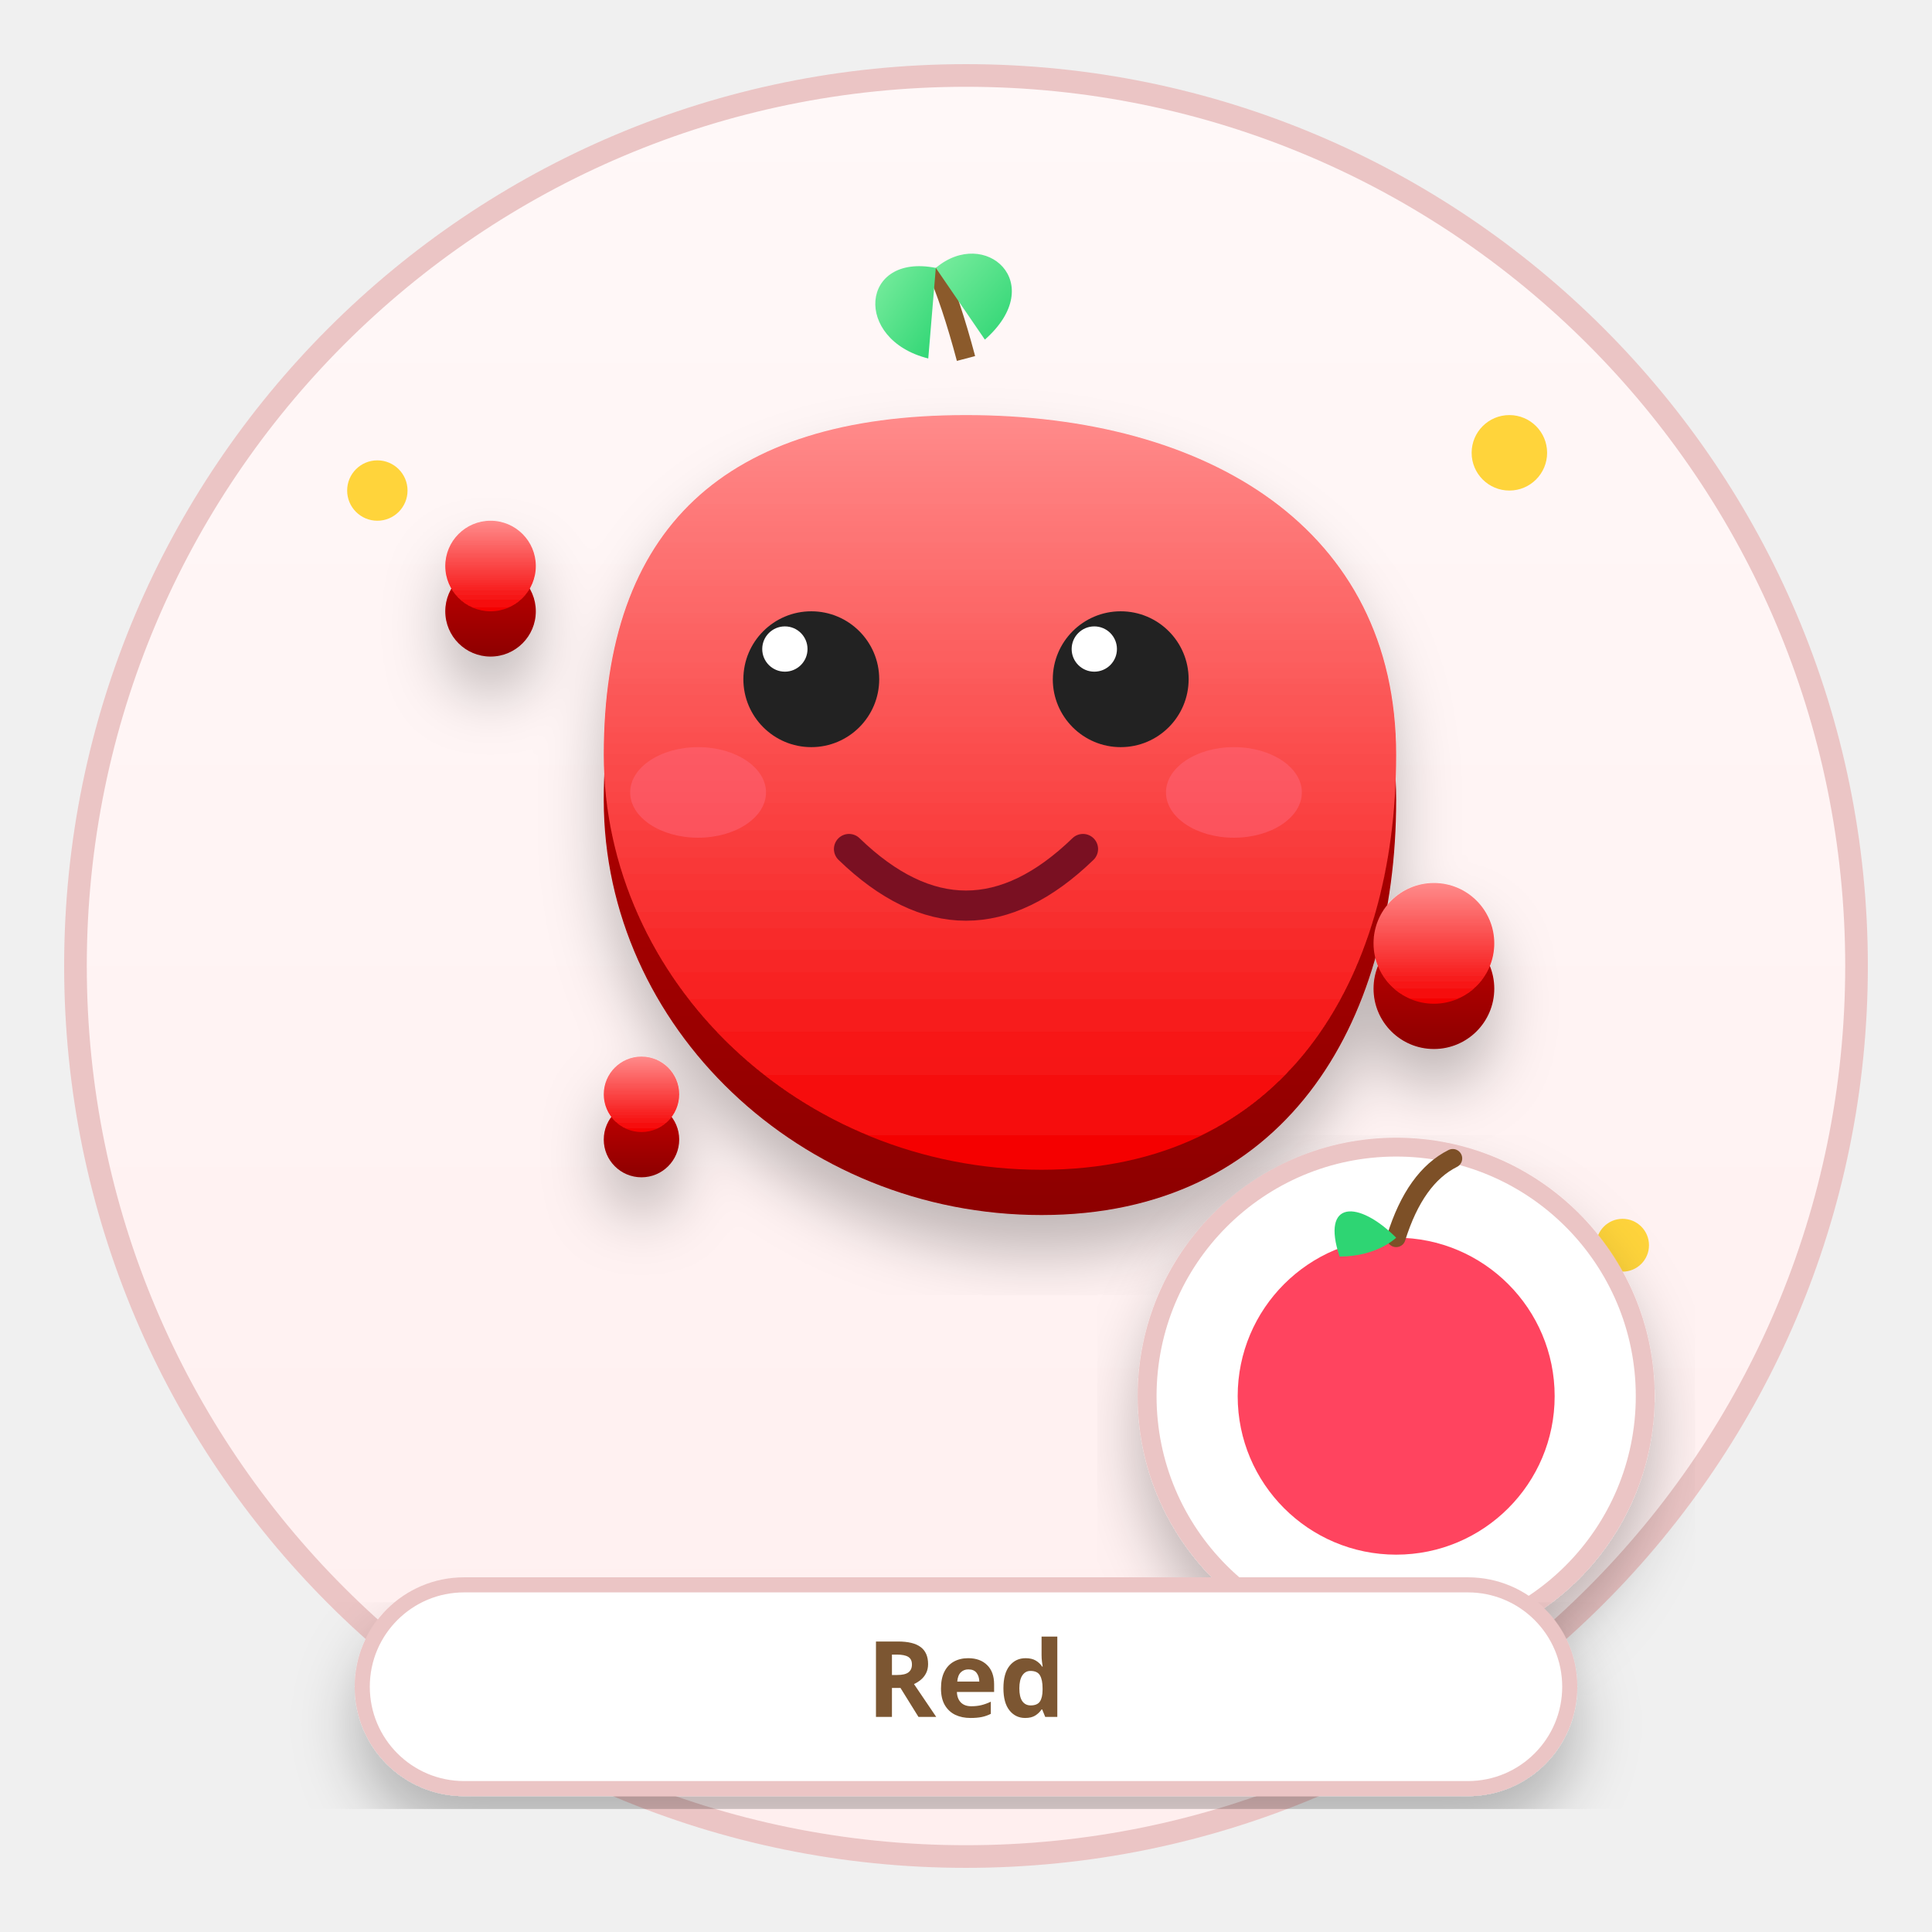
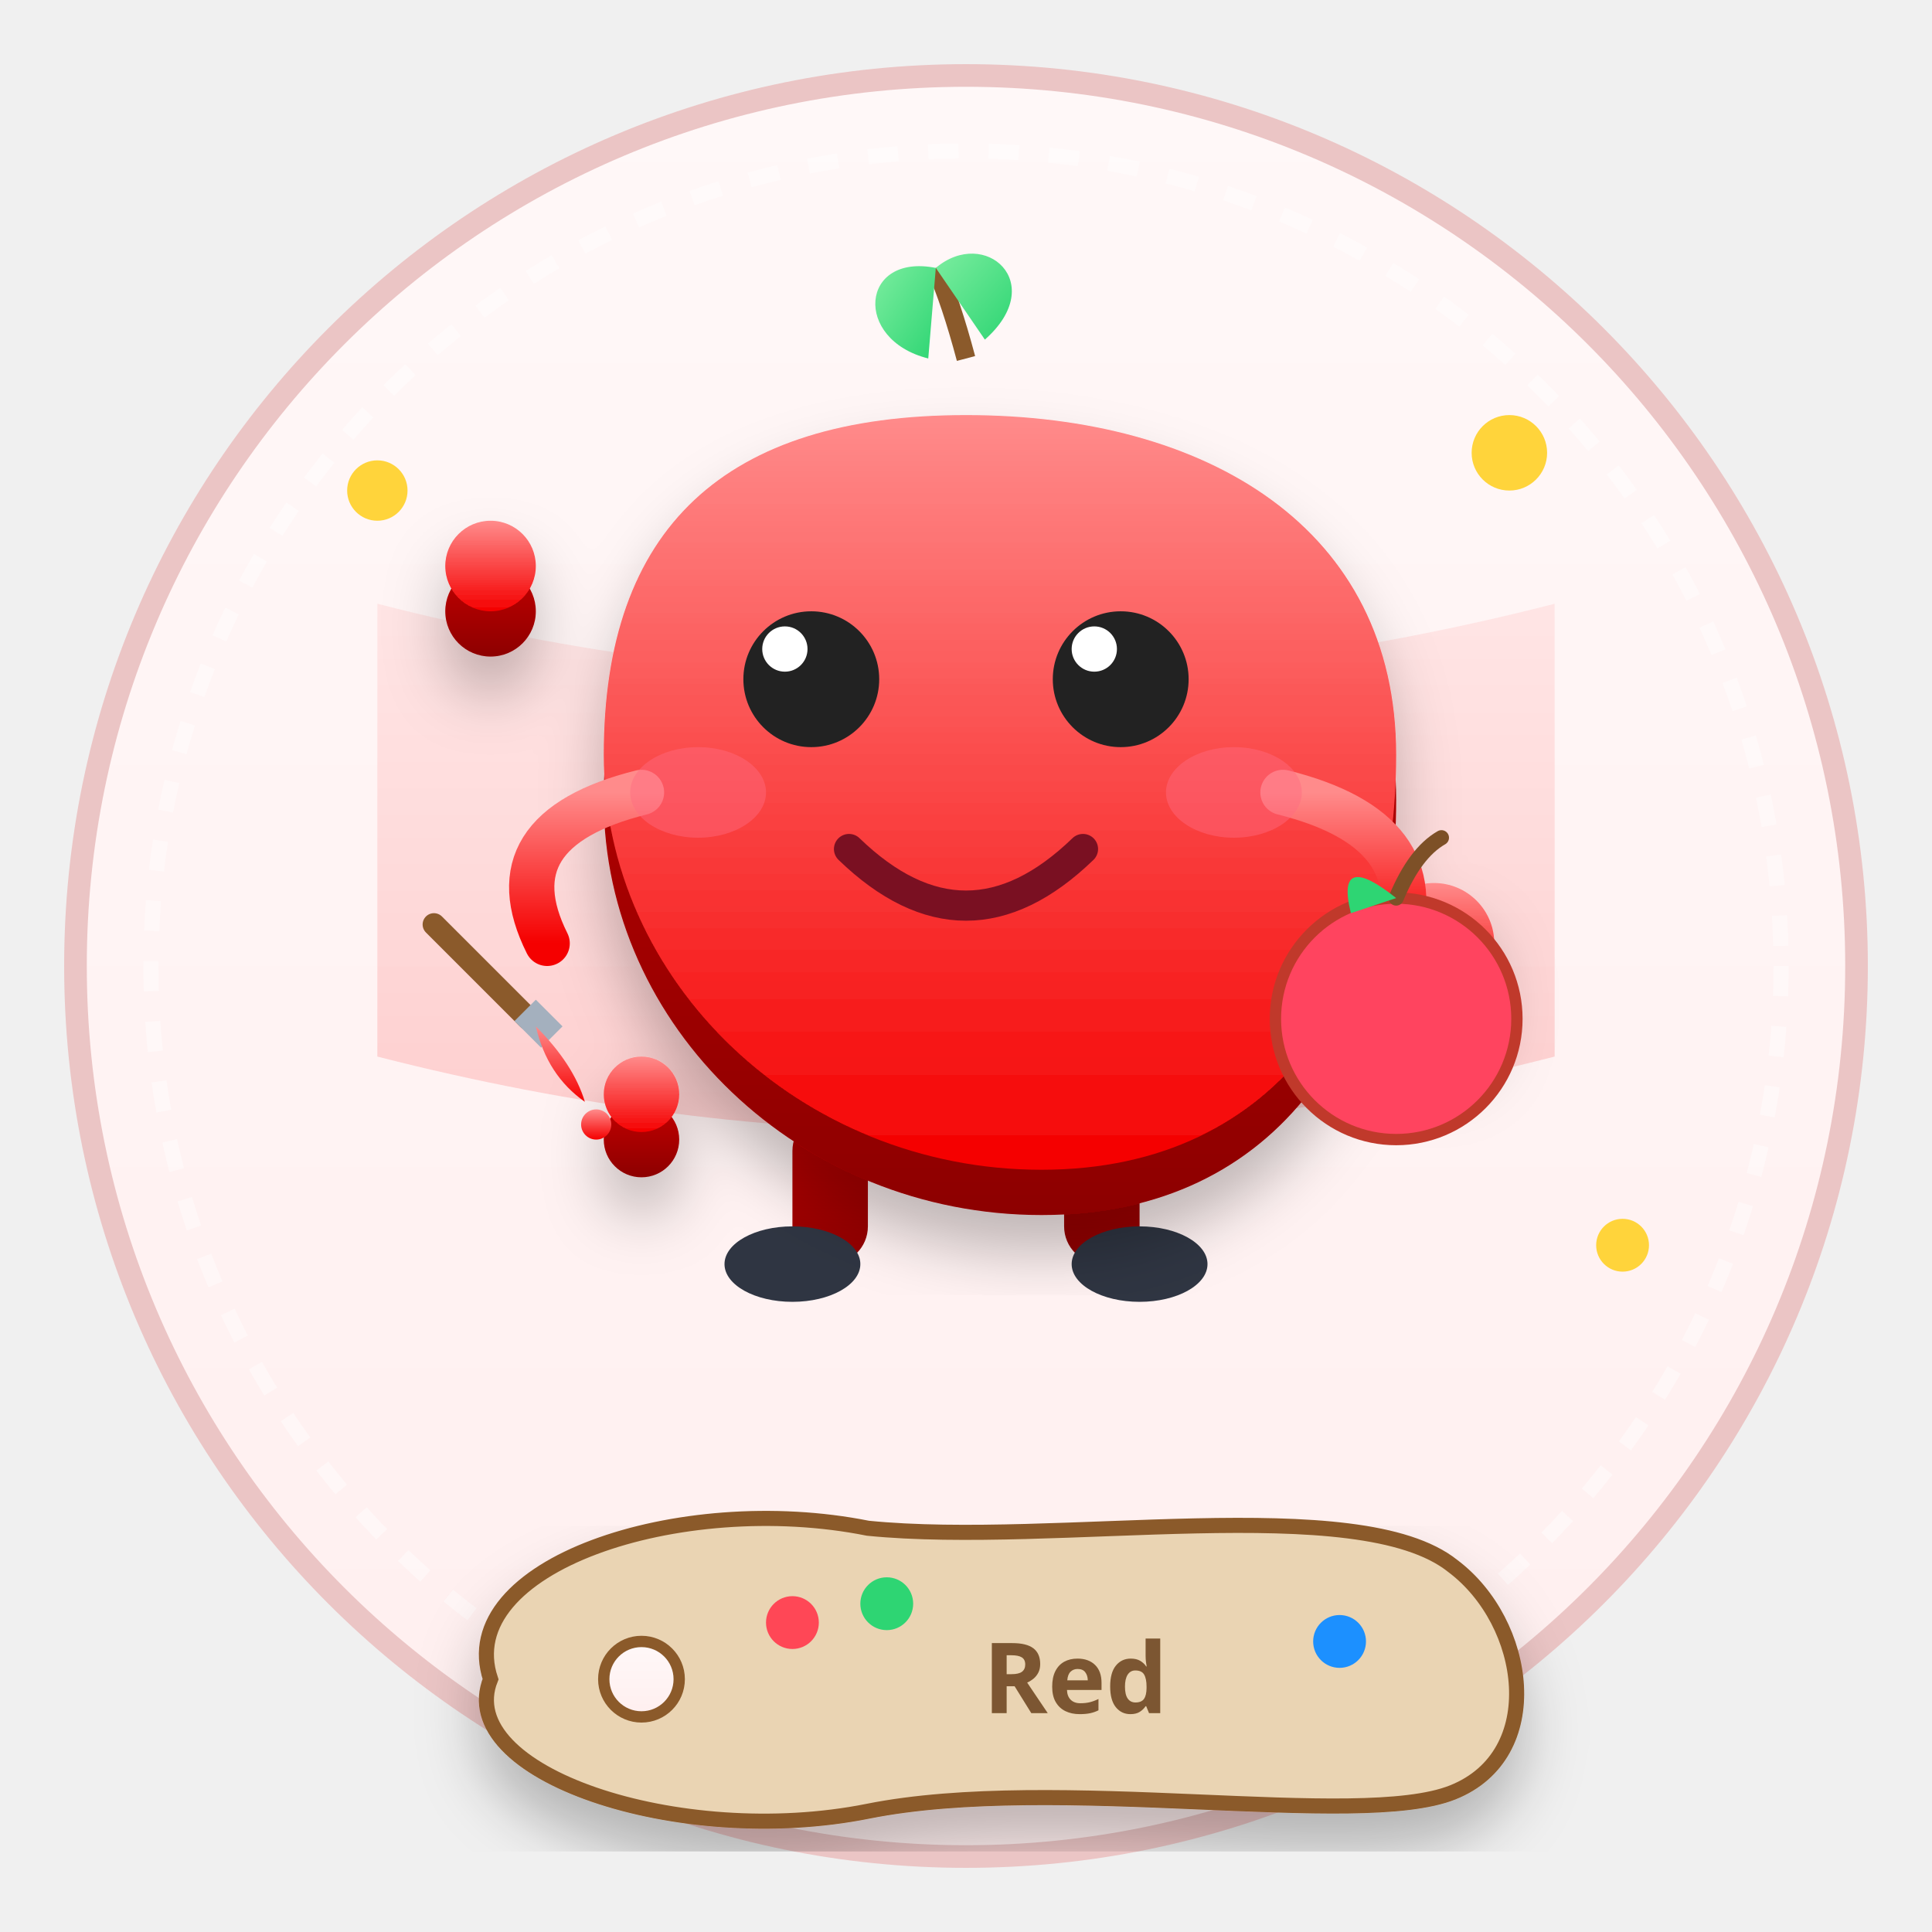
<svg xmlns="http://www.w3.org/2000/svg" viewBox="0 0 512 512" width="100%" height="100%">
  <defs>
    <linearGradient id="bg-red" x1="0%" y1="0%" x2="0%" y2="100%">
      <stop offset="0%" stop-color="#FFF8F8" />
      <stop offset="100%" stop-color="#FFEFEF" />
    </linearGradient>
    <linearGradient id="front-red" x1="0%" y1="0%" x2="0%" y2="100%">
      <stop offset="0%" stop-color="#FF8B8B" />
      <stop offset="100%" stop-color="#F50000" />
    </linearGradient>
    <linearGradient id="side-red" x1="0%" y1="0%" x2="0%" y2="100%">
      <stop offset="0%" stop-color="#C40000" />
      <stop offset="100%" stop-color="#8D0000" />
    </linearGradient>
    <linearGradient id="leaf-red" x1="0%" y1="0%" x2="100%" y2="100%">
      <stop offset="0%" stop-color="#7BED9F" />
      <stop offset="100%" stop-color="#2ED573" />
    </linearGradient>
    <filter id="shadow-red">
      <feDropShadow dx="0" dy="10" stdDeviation="8" flood-color="#000000" flood-opacity="0.25" />
    </filter>
  </defs>
  <circle cx="256" cy="256" r="236" fill="url(#bg-red)" stroke="#EBC5C5" stroke-width="6" />
+   <circle cx="256" cy="256" r="216" fill="none" stroke="#ffffff" stroke-width="4" stroke-dasharray="8,8" opacity="0.4" />
+   <path d="M 100 160 Q 256 200 412 160 L 412 280 Q 256 320 100 280 Z" fill="url(#front-red)" opacity="0.15" />
  <g fill="#FFD43B">
    <circle cx="100" cy="130" r="8" />
    <circle cx="400" cy="120" r="10" />
    <circle cx="430" cy="330" r="7" />
+   </g>
+   <g>
+     <rect x="210" y="295" width="20" height="40" rx="10" fill="url(#side-red)" />
+     <rect x="282" y="295" width="20" height="40" rx="10" fill="url(#side-red)" />
+     <ellipse cx="210" cy="335" rx="18" ry="10" fill="#2f3542" />
+     <ellipse cx="302" cy="335" rx="18" ry="10" fill="#2f3542" />
  </g>
  <g filter="url(#shadow-red)">
    <g fill="url(#side-red)" transform="translate(0, 12)">
      <path d="M 256 110 C 320 110, 370 140, 370 200 C 370 260, 340 310, 276 310 C 212 310, 160 260, 160 200 C 160 140, 192 110, 256 110 Z" />
      <circle cx="130" cy="150" r="12" />
      <circle cx="380" cy="250" r="16" />
      <circle cx="170" cy="290" r="10" />
    </g>
    <g fill="url(#front-red)">
      <path d="M 256 110 C 320 110, 370 140, 370 200 C 370 260, 340 310, 276 310 C 212 310, 160 260, 160 200 C 160 140, 192 110, 256 110 Z" />
      <circle cx="130" cy="150" r="12" />
      <circle cx="380" cy="250" r="16" />
      <circle cx="170" cy="290" r="10" />
    </g>
  </g>
+   <g>
+     <path d="M 170 210 Q 130 220 145 250" stroke="url(#front-red)" stroke-width="12" fill="none" stroke-linecap="round" />
+     <g transform="translate(130 260)">
+       <path d="M -15 -15 L 10 10" stroke="#8B5A2B" stroke-width="6" stroke-linecap="round" />
+       <rect x="7" y="7" width="10" height="8" fill="#a4b0be" transform="rotate(45 12 12)" />
+       <path d="M 12 12 Q 22 22 25 32 Q 15 25 12 12" fill="url(#front-red)" />
+       <circle cx="28" cy="38" r="4" fill="url(#front-red)" />
+     </g>
+     <path d="M 340 210 Q 380 220 370 250" stroke="url(#front-red)" stroke-width="12" fill="none" stroke-linecap="round" />
+   </g>
  <g transform="translate(256 95)">
    <path d="M0 0 Q-4 -15 -8 -24" stroke="#8B5A2B" stroke-width="5" fill="none" />
    <path d="M-8 -24 C-28 -28 -30 -5 -10 0 Z" fill="url(#leaf-red)" />
    <path d="M-8 -24 C5 -35 22 -20 5 -5 Z" fill="url(#leaf-red)" />
  </g>
  <g>
    <circle cx="215" cy="180" r="18" fill="#222" />
    <circle cx="208" cy="172" r="6" fill="#FFF" />
    <circle cx="297" cy="180" r="18" fill="#222" />
    <circle cx="290" cy="172" r="6" fill="#FFF" />
  </g>
  <ellipse cx="185" cy="210" rx="18" ry="12" fill="#FF6B81" opacity="0.45" />
  <ellipse cx="327" cy="210" rx="18" ry="12" fill="#FF6B81" opacity="0.45" />
  <path d="M225 225 Q256 255 287 225" stroke="#7A1022" stroke-width="8" fill="none" stroke-linecap="round" />
+   <g transform="translate(370 270)">
+     <circle cx="0" cy="0" r="32" fill="#ff445f" stroke="#c0392b" stroke-width="3" />
+     <path d="M 0 -32 Q 5 -44 12 -48" stroke="#7d5027" stroke-width="4" fill="none" stroke-linecap="round" />
+     <path d="M 0 -32 C -10 -40 -15 -40 -12 -28 Z" fill="#2ed573" />
+   </g>
  <g filter="url(#shadow-red)">
-     <circle cx="370" cy="370" r="66" fill="#ffffff" stroke="#EBC5C5" stroke-width="5" />
-   </g>
-   <circle cx="370" cy="370" r="42" fill="#ff445f" />
-   <path d="M 370 328 Q 375 312 385 307" stroke="#7d5027" stroke-width="5" fill="none" stroke-linecap="round" />
-   <path d="M 370 328 C 360 318 350 318 355 333 C 365 333 370 328 370 328 Z" fill="#2ed573" />
-   <g filter="url(#shadow-red)">
-     <rect x="96" y="420" width="320" height="54" rx="27" fill="#FFF" stroke="#EBC5C5" stroke-width="4" />
-     <text x="256" y="455" text-anchor="middle" font-size="28" font-weight="900" font-family="Comic Sans MS, Arial Rounded MT Bold, sans-serif" fill="#7C5730">Red</text>
+     <path d="M 130 445 C 120 415, 180 395, 230 405 C 280 410, 360 395, 385 415 C 405 430, 410 465, 385 475 C 360 485, 280 470, 230 480 C 180 490, 120 470, 130 445 Z" fill="#EAD4B3" stroke="#8B5A2B" stroke-width="4" />
+     <circle cx="170" cy="445" r="10" fill="url(#bg-red)" stroke="#8B5A2B" stroke-width="3" />
+     <circle cx="210" cy="430" r="7" fill="#ff4757" />
+     <circle cx="235" cy="425" r="7" fill="#2ed573" />
+     <circle cx="355" cy="435" r="7" fill="#1e90ff" />
+     <text x="285" y="454" text-anchor="middle" font-size="26" font-weight="900" font-family="Comic Sans MS, Arial Rounded MT Bold, sans-serif" fill="#7C5730">Red</text>
  </g>
</svg>
